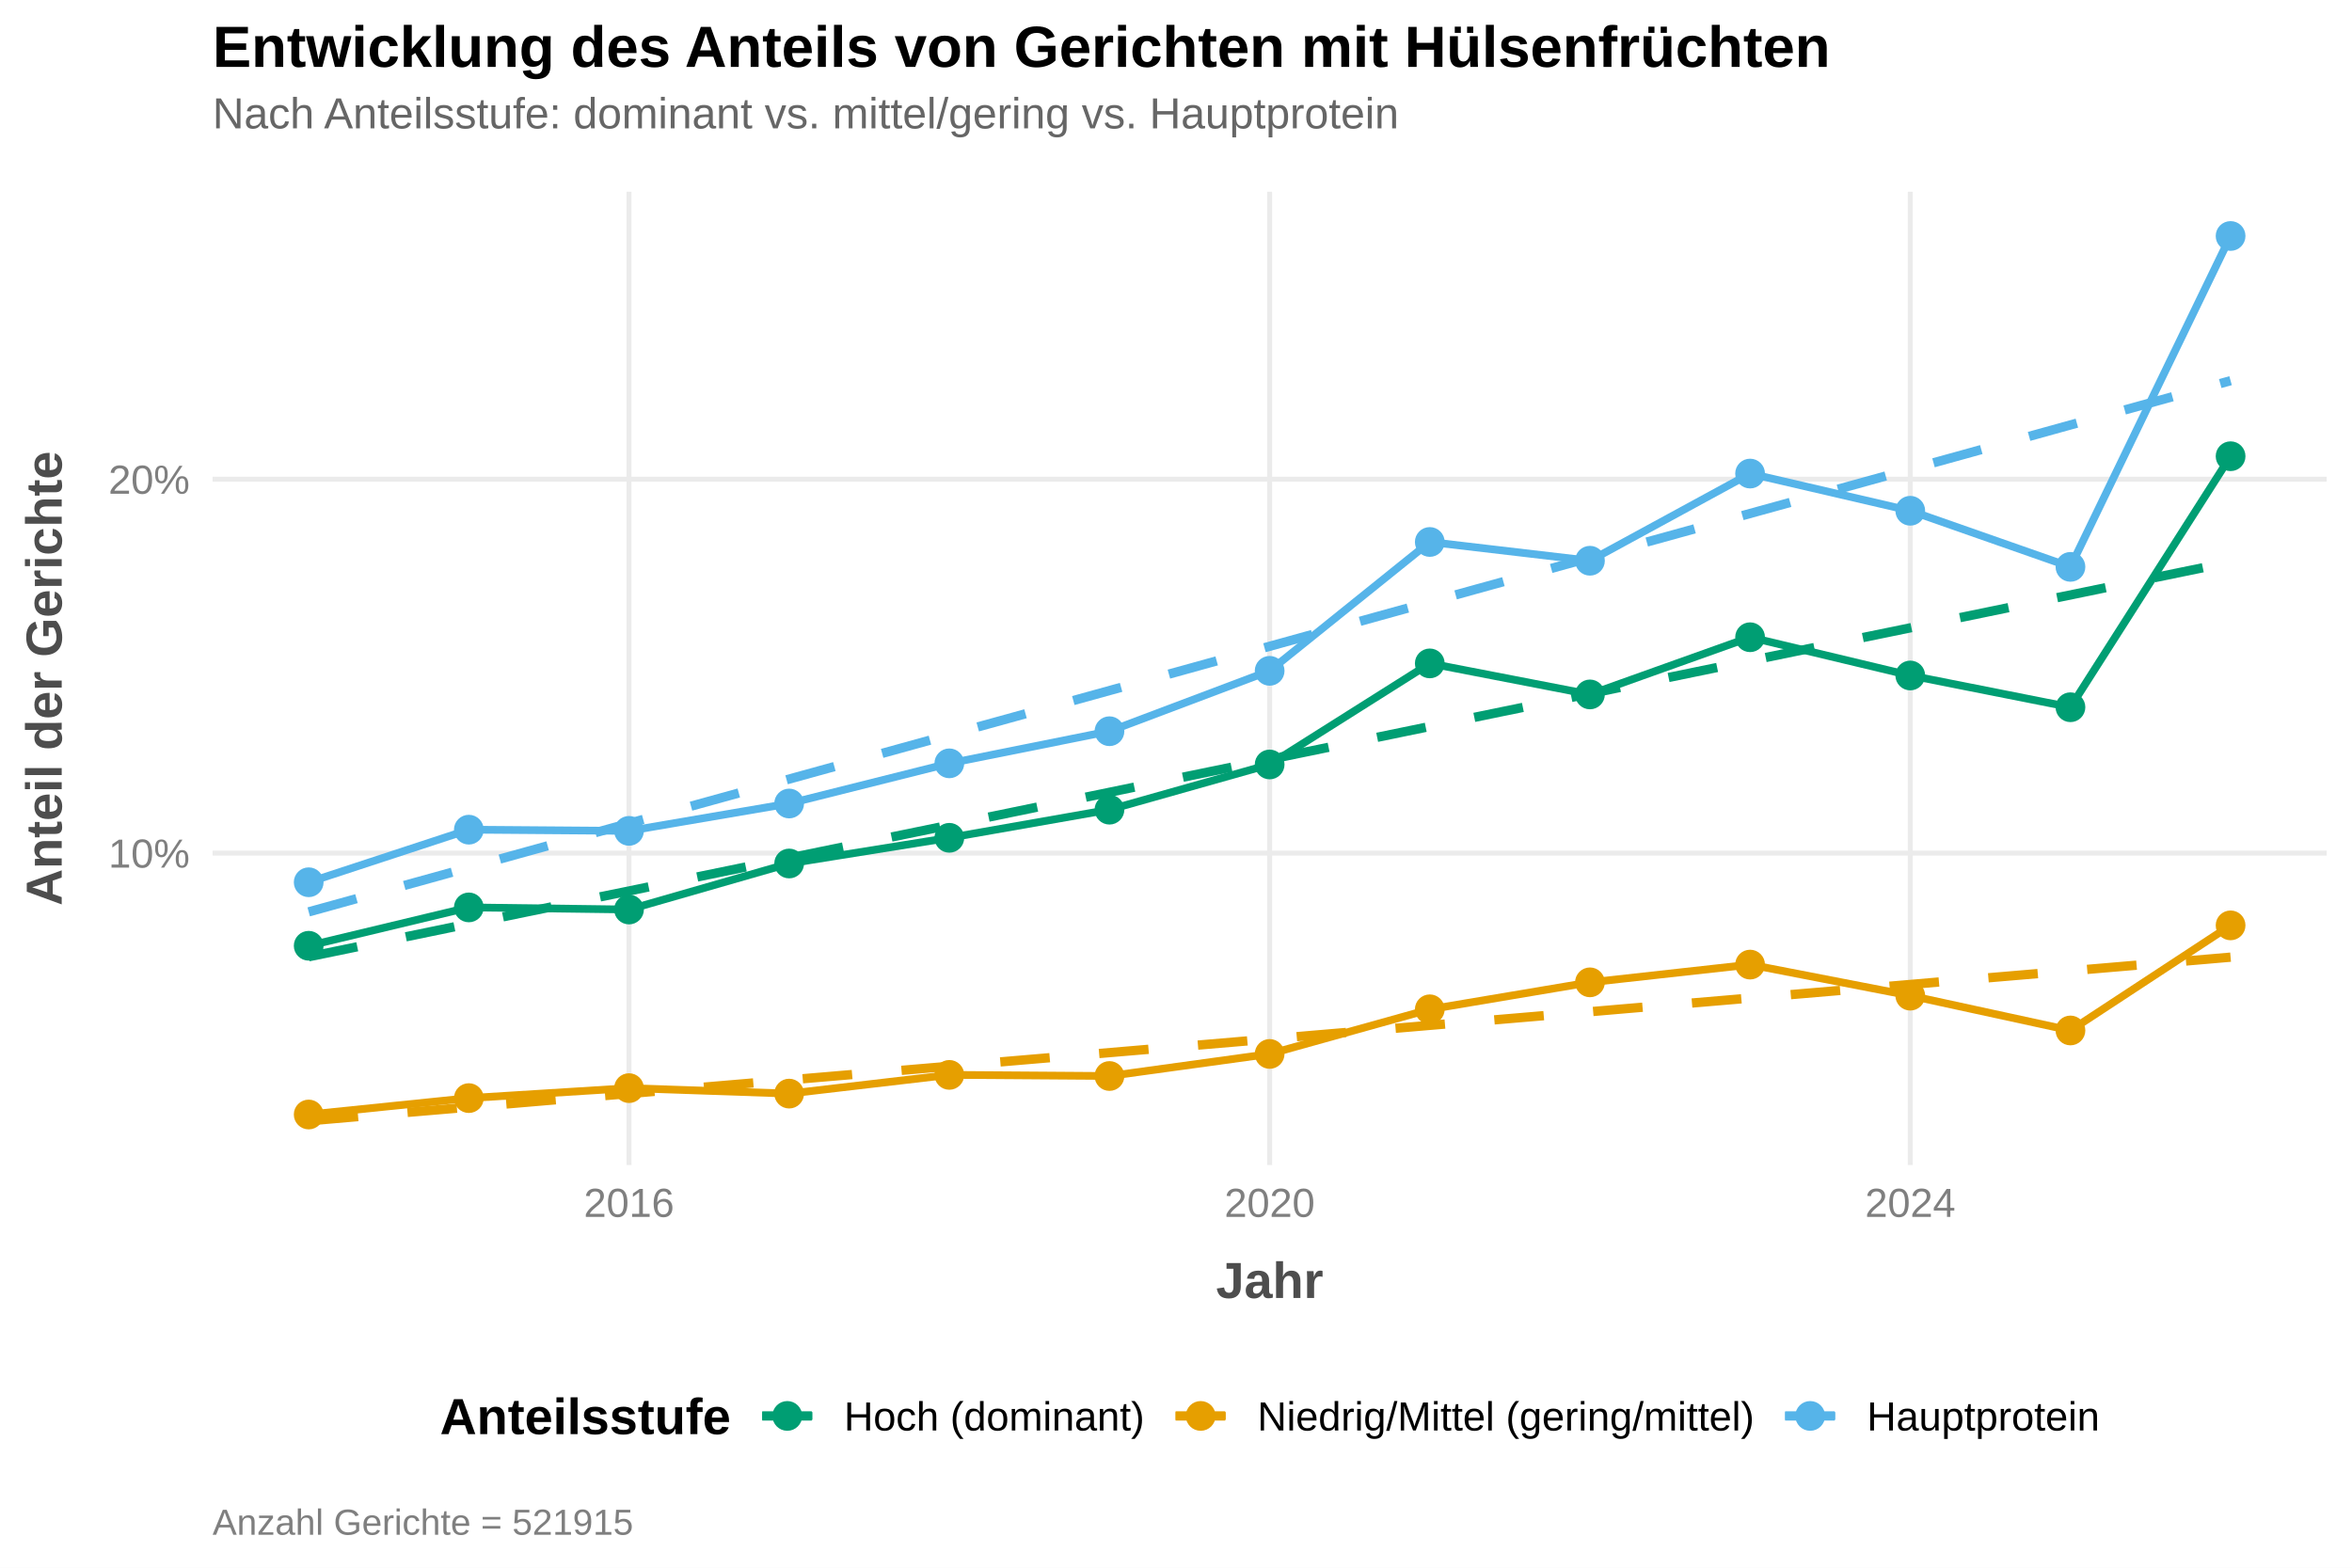
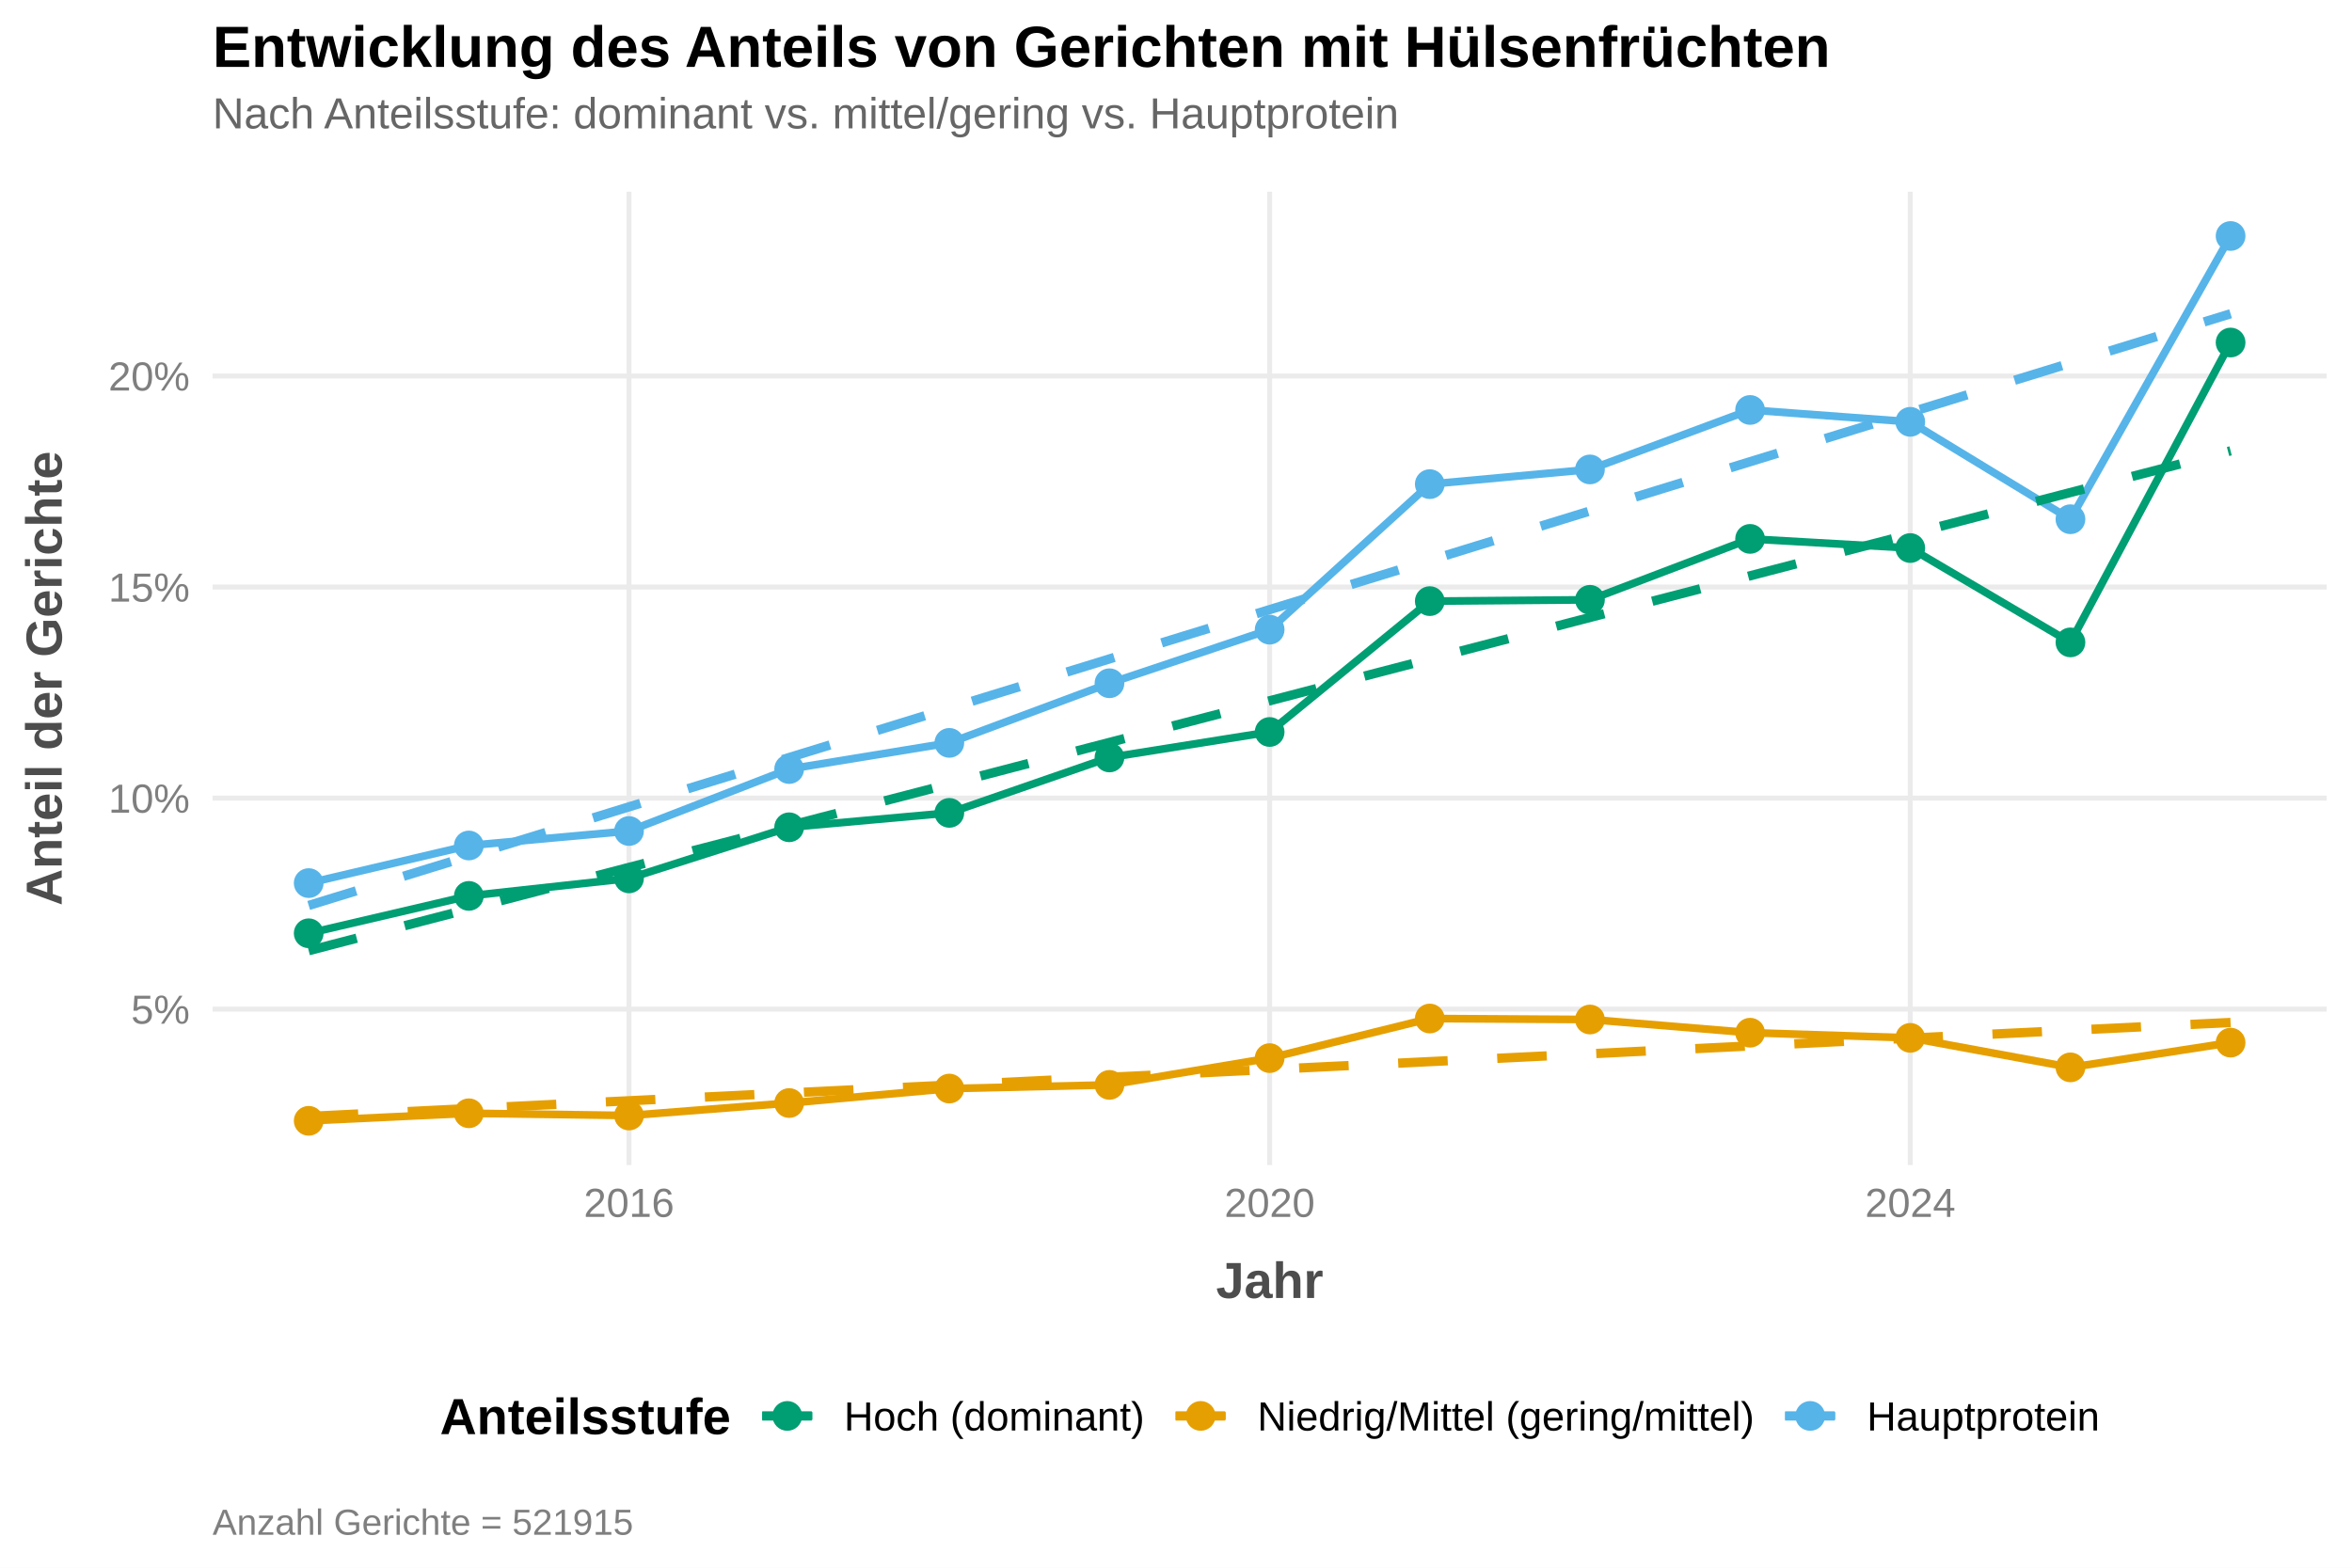
<svg xmlns="http://www.w3.org/2000/svg" width="648.00pt" height="432.00pt" viewBox="0 0 648.00 432.00">
  <g class="svglite">
    <defs>
      <style type="text/css">
    .svglite line, .svglite polyline, .svglite polygon, .svglite path, .svglite rect, .svglite circle {
      fill: none;
      stroke: #000000;
      stroke-linecap: round;
      stroke-linejoin: round;
      stroke-miterlimit: 10.00;
    }
    .svglite text {
      white-space: pre;
    }
    .svglite g.glyphgroup path {
      fill: inherit;
      stroke: none;
    }
  </style>
    </defs>
    <rect width="100%" height="100%" style="stroke: none; fill: #FFFFFF;" />
    <defs>
      <clipPath id="cpMC4wMHw2NDguMDB8MC4wMHw0MzIuMDA=">
        <rect x="0.00" y="0.00" width="648.00" height="432.00" />
      </clipPath>
    </defs>
    <g clip-path="url(#cpMC4wMHw2NDguMDB8MC4wMHw0MzIuMDA=)">
      <rect x="0.00" y="0" width="648.00" height="432.00" style="stroke-width: 1.36; stroke: none; fill: #FFFFFF;" />
    </g>
    <defs>
      <clipPath id="cpNTguNTd8NjQxLjAzfDUyLjg0fDMyMS4wNQ==">
        <rect x="58.57" y="52.84" width="582.46" height="268.21" />
      </clipPath>
    </defs>
    <g clip-path="url(#cpNTguNTd8NjQxLjAzfDUyLjg0fDMyMS4wNQ==)">
      <rect x="58.57" y="52.84" width="582.46" height="268.21" style="stroke-width: 1.36; stroke: none; fill: #FFFFFF;" />
-       <polyline points="58.57,235.08 641.03,235.08 " style="stroke-width: 1.36; stroke: #EBEBEB; stroke-linecap: butt;" />
-       <polyline points="58.57,132.05 641.03,132.05 " style="stroke-width: 1.36; stroke: #EBEBEB; stroke-linecap: butt;" />
+       <polyline points="58.57,278.08 641.03,278.08 " style="stroke-width: 1.36; stroke: #EBEBEB; stroke-linecap: butt;" />
+       <polyline points="58.57,219.93 641.03,219.93 " style="stroke-width: 1.36; stroke: #EBEBEB; stroke-linecap: butt;" />
+       <polyline points="58.57,161.77 641.03,161.77 " style="stroke-width: 1.36; stroke: #EBEBEB; stroke-linecap: butt;" />
+       <polyline points="58.57,103.62 641.03,103.62 " style="stroke-width: 1.36; stroke: #EBEBEB; stroke-linecap: butt;" />
      <polyline points="173.30,321.05 173.30,52.84 " style="stroke-width: 1.36; stroke: #EBEBEB; stroke-linecap: butt;" />
      <polyline points="349.80,321.05 349.80,52.84 " style="stroke-width: 1.36; stroke: #EBEBEB; stroke-linecap: butt;" />
      <polyline points="526.30,321.05 526.30,52.84 " style="stroke-width: 1.36; stroke: #EBEBEB; stroke-linecap: butt;" />
-       <polyline points="85.05,260.62 129.17,250.05 173.30,250.63 217.42,237.95 261.55,230.87 305.67,223.12 349.80,210.66 393.92,182.81 438.05,191.36 482.17,175.60 526.30,186.14 570.43,194.89 614.55,125.72 " style="stroke-width: 2.13; stroke: #009E73; stroke-linecap: butt;" />
-       <polyline points="85.05,307.12 129.17,302.60 173.30,299.85 217.42,301.36 261.55,296.20 305.67,296.51 349.80,290.43 393.92,278.13 438.05,270.70 482.17,265.81 526.30,274.37 570.43,283.96 614.55,255.00 " style="stroke-width: 2.13; stroke: #E69F00; stroke-linecap: butt;" />
-       <polyline points="85.05,243.12 129.17,228.63 173.30,228.96 217.42,221.42 261.55,210.35 305.67,201.50 349.80,184.86 393.92,149.35 438.05,154.52 482.17,130.50 526.30,140.75 570.43,156.21 614.55,65.03 " style="stroke-width: 2.13; stroke: #56B4E9; stroke-linecap: butt;" />
-       <circle cx="85.05" cy="260.62" r="3.65" style="stroke-width: 0.90; stroke: #009E73; fill: #009E73;" />
-       <circle cx="85.05" cy="307.12" r="3.65" style="stroke-width: 0.90; stroke: #E69F00; fill: #E69F00;" />
-       <circle cx="85.05" cy="243.12" r="3.65" style="stroke-width: 0.90; stroke: #56B4E9; fill: #56B4E9;" />
-       <circle cx="129.17" cy="250.05" r="3.65" style="stroke-width: 0.90; stroke: #009E73; fill: #009E73;" />
-       <circle cx="129.17" cy="302.60" r="3.65" style="stroke-width: 0.90; stroke: #E69F00; fill: #E69F00;" />
-       <circle cx="129.17" cy="228.63" r="3.65" style="stroke-width: 0.90; stroke: #56B4E9; fill: #56B4E9;" />
-       <circle cx="173.30" cy="250.63" r="3.65" style="stroke-width: 0.90; stroke: #009E73; fill: #009E73;" />
-       <circle cx="173.30" cy="299.85" r="3.65" style="stroke-width: 0.90; stroke: #E69F00; fill: #E69F00;" />
-       <circle cx="173.30" cy="228.96" r="3.65" style="stroke-width: 0.90; stroke: #56B4E9; fill: #56B4E9;" />
-       <circle cx="217.42" cy="237.95" r="3.65" style="stroke-width: 0.90; stroke: #009E73; fill: #009E73;" />
-       <circle cx="217.42" cy="301.36" r="3.65" style="stroke-width: 0.90; stroke: #E69F00; fill: #E69F00;" />
-       <circle cx="217.42" cy="221.42" r="3.65" style="stroke-width: 0.90; stroke: #56B4E9; fill: #56B4E9;" />
-       <circle cx="261.55" cy="230.87" r="3.65" style="stroke-width: 0.90; stroke: #009E73; fill: #009E73;" />
-       <circle cx="261.55" cy="296.20" r="3.65" style="stroke-width: 0.90; stroke: #E69F00; fill: #E69F00;" />
-       <circle cx="261.55" cy="210.35" r="3.65" style="stroke-width: 0.90; stroke: #56B4E9; fill: #56B4E9;" />
-       <circle cx="305.67" cy="223.12" r="3.65" style="stroke-width: 0.90; stroke: #009E73; fill: #009E73;" />
-       <circle cx="305.67" cy="296.51" r="3.65" style="stroke-width: 0.90; stroke: #E69F00; fill: #E69F00;" />
-       <circle cx="305.67" cy="201.50" r="3.65" style="stroke-width: 0.90; stroke: #56B4E9; fill: #56B4E9;" />
-       <circle cx="349.80" cy="210.66" r="3.65" style="stroke-width: 0.90; stroke: #009E73; fill: #009E73;" />
-       <circle cx="349.80" cy="290.43" r="3.65" style="stroke-width: 0.90; stroke: #E69F00; fill: #E69F00;" />
-       <circle cx="349.80" cy="184.86" r="3.65" style="stroke-width: 0.90; stroke: #56B4E9; fill: #56B4E9;" />
-       <circle cx="393.92" cy="182.81" r="3.65" style="stroke-width: 0.90; stroke: #009E73; fill: #009E73;" />
-       <circle cx="393.92" cy="278.13" r="3.65" style="stroke-width: 0.90; stroke: #E69F00; fill: #E69F00;" />
-       <circle cx="393.92" cy="149.35" r="3.65" style="stroke-width: 0.90; stroke: #56B4E9; fill: #56B4E9;" />
-       <circle cx="438.05" cy="191.36" r="3.65" style="stroke-width: 0.90; stroke: #009E73; fill: #009E73;" />
-       <circle cx="438.05" cy="270.70" r="3.65" style="stroke-width: 0.90; stroke: #E69F00; fill: #E69F00;" />
-       <circle cx="438.05" cy="154.52" r="3.65" style="stroke-width: 0.90; stroke: #56B4E9; fill: #56B4E9;" />
-       <circle cx="482.17" cy="175.60" r="3.65" style="stroke-width: 0.90; stroke: #009E73; fill: #009E73;" />
-       <circle cx="482.17" cy="265.81" r="3.65" style="stroke-width: 0.90; stroke: #E69F00; fill: #E69F00;" />
-       <circle cx="482.17" cy="130.50" r="3.65" style="stroke-width: 0.90; stroke: #56B4E9; fill: #56B4E9;" />
-       <circle cx="526.30" cy="186.14" r="3.65" style="stroke-width: 0.90; stroke: #009E73; fill: #009E73;" />
-       <circle cx="526.30" cy="274.37" r="3.65" style="stroke-width: 0.90; stroke: #E69F00; fill: #E69F00;" />
-       <circle cx="526.30" cy="140.75" r="3.65" style="stroke-width: 0.90; stroke: #56B4E9; fill: #56B4E9;" />
-       <circle cx="570.43" cy="194.89" r="3.65" style="stroke-width: 0.90; stroke: #009E73; fill: #009E73;" />
-       <circle cx="570.43" cy="283.96" r="3.65" style="stroke-width: 0.90; stroke: #E69F00; fill: #E69F00;" />
-       <circle cx="570.43" cy="156.21" r="3.65" style="stroke-width: 0.90; stroke: #56B4E9; fill: #56B4E9;" />
-       <circle cx="614.55" cy="125.72" r="3.65" style="stroke-width: 0.90; stroke: #009E73; fill: #009E73;" />
-       <circle cx="614.55" cy="255.00" r="3.65" style="stroke-width: 0.90; stroke: #E69F00; fill: #E69F00;" />
+       <polyline points="85.05,257.18 129.17,246.88 173.30,242.05 217.42,227.97 261.55,224.00 305.67,208.73 349.80,201.71 393.92,165.65 438.05,165.29 482.17,148.50 526.30,151.02 570.43,177.02 614.55,94.39 " style="stroke-width: 2.13; stroke: #009E73; stroke-linecap: butt;" />
+       <polyline points="85.05,308.86 129.17,306.78 173.30,307.40 217.42,303.96 261.55,299.97 305.67,298.96 349.80,291.58 393.92,280.67 438.05,280.94 482.17,284.58 526.30,286.00 570.43,294.13 614.55,287.31 " style="stroke-width: 2.13; stroke: #E69F00; stroke-linecap: butt;" />
+       <polyline points="85.05,243.35 129.17,232.99 173.30,229.00 217.42,211.92 261.55,204.71 305.67,188.28 349.80,173.51 393.92,133.41 438.05,129.36 482.17,112.97 526.30,116.24 570.43,143.08 614.55,65.03 " style="stroke-width: 2.13; stroke: #56B4E9; stroke-linecap: butt;" />
+       <circle cx="85.05" cy="257.18" r="3.65" style="stroke-width: 0.90; stroke: #009E73; fill: #009E73;" />
+       <circle cx="85.05" cy="308.86" r="3.65" style="stroke-width: 0.90; stroke: #E69F00; fill: #E69F00;" />
+       <circle cx="85.05" cy="243.35" r="3.65" style="stroke-width: 0.90; stroke: #56B4E9; fill: #56B4E9;" />
+       <circle cx="129.17" cy="246.88" r="3.65" style="stroke-width: 0.90; stroke: #009E73; fill: #009E73;" />
+       <circle cx="129.17" cy="306.78" r="3.65" style="stroke-width: 0.90; stroke: #E69F00; fill: #E69F00;" />
+       <circle cx="129.17" cy="232.99" r="3.65" style="stroke-width: 0.90; stroke: #56B4E9; fill: #56B4E9;" />
+       <circle cx="173.30" cy="242.05" r="3.65" style="stroke-width: 0.90; stroke: #009E73; fill: #009E73;" />
+       <circle cx="173.30" cy="307.40" r="3.65" style="stroke-width: 0.90; stroke: #E69F00; fill: #E69F00;" />
+       <circle cx="173.30" cy="229.00" r="3.65" style="stroke-width: 0.90; stroke: #56B4E9; fill: #56B4E9;" />
+       <circle cx="217.42" cy="227.97" r="3.65" style="stroke-width: 0.90; stroke: #009E73; fill: #009E73;" />
+       <circle cx="217.42" cy="303.96" r="3.65" style="stroke-width: 0.90; stroke: #E69F00; fill: #E69F00;" />
+       <circle cx="217.42" cy="211.92" r="3.65" style="stroke-width: 0.90; stroke: #56B4E9; fill: #56B4E9;" />
+       <circle cx="261.55" cy="224.00" r="3.65" style="stroke-width: 0.90; stroke: #009E73; fill: #009E73;" />
+       <circle cx="261.55" cy="299.97" r="3.65" style="stroke-width: 0.90; stroke: #E69F00; fill: #E69F00;" />
+       <circle cx="261.55" cy="204.71" r="3.65" style="stroke-width: 0.90; stroke: #56B4E9; fill: #56B4E9;" />
+       <circle cx="305.67" cy="208.73" r="3.65" style="stroke-width: 0.90; stroke: #009E73; fill: #009E73;" />
+       <circle cx="305.67" cy="298.96" r="3.65" style="stroke-width: 0.90; stroke: #E69F00; fill: #E69F00;" />
+       <circle cx="305.67" cy="188.28" r="3.65" style="stroke-width: 0.90; stroke: #56B4E9; fill: #56B4E9;" />
+       <circle cx="349.80" cy="201.71" r="3.65" style="stroke-width: 0.90; stroke: #009E73; fill: #009E73;" />
+       <circle cx="349.80" cy="291.58" r="3.65" style="stroke-width: 0.90; stroke: #E69F00; fill: #E69F00;" />
+       <circle cx="349.80" cy="173.51" r="3.65" style="stroke-width: 0.90; stroke: #56B4E9; fill: #56B4E9;" />
+       <circle cx="393.92" cy="165.65" r="3.65" style="stroke-width: 0.90; stroke: #009E73; fill: #009E73;" />
+       <circle cx="393.92" cy="280.67" r="3.65" style="stroke-width: 0.90; stroke: #E69F00; fill: #E69F00;" />
+       <circle cx="393.92" cy="133.41" r="3.65" style="stroke-width: 0.90; stroke: #56B4E9; fill: #56B4E9;" />
+       <circle cx="438.05" cy="165.29" r="3.65" style="stroke-width: 0.90; stroke: #009E73; fill: #009E73;" />
+       <circle cx="438.05" cy="280.94" r="3.65" style="stroke-width: 0.90; stroke: #E69F00; fill: #E69F00;" />
+       <circle cx="438.05" cy="129.36" r="3.65" style="stroke-width: 0.90; stroke: #56B4E9; fill: #56B4E9;" />
+       <circle cx="482.17" cy="148.50" r="3.65" style="stroke-width: 0.90; stroke: #009E73; fill: #009E73;" />
+       <circle cx="482.17" cy="284.58" r="3.65" style="stroke-width: 0.90; stroke: #E69F00; fill: #E69F00;" />
+       <circle cx="482.17" cy="112.97" r="3.65" style="stroke-width: 0.90; stroke: #56B4E9; fill: #56B4E9;" />
+       <circle cx="526.30" cy="151.02" r="3.65" style="stroke-width: 0.90; stroke: #009E73; fill: #009E73;" />
+       <circle cx="526.30" cy="286.00" r="3.65" style="stroke-width: 0.90; stroke: #E69F00; fill: #E69F00;" />
+       <circle cx="526.30" cy="116.24" r="3.65" style="stroke-width: 0.90; stroke: #56B4E9; fill: #56B4E9;" />
+       <circle cx="570.43" cy="177.02" r="3.65" style="stroke-width: 0.90; stroke: #009E73; fill: #009E73;" />
+       <circle cx="570.43" cy="294.13" r="3.65" style="stroke-width: 0.90; stroke: #E69F00; fill: #E69F00;" />
+       <circle cx="570.43" cy="143.08" r="3.65" style="stroke-width: 0.90; stroke: #56B4E9; fill: #56B4E9;" />
+       <circle cx="614.55" cy="94.39" r="3.65" style="stroke-width: 0.90; stroke: #009E73; fill: #009E73;" />
+       <circle cx="614.55" cy="287.31" r="3.65" style="stroke-width: 0.90; stroke: #E69F00; fill: #E69F00;" />
      <circle cx="614.55" cy="65.03" r="3.65" style="stroke-width: 0.90; stroke: #56B4E9; fill: #56B4E9;" />
-       <polyline points="85.05,263.64 91.75,262.27 98.45,260.89 105.15,259.51 111.86,258.14 118.56,256.76 125.26,255.38 131.96,254.01 138.67,252.63 145.37,251.25 152.07,249.88 158.77,248.50 165.48,247.12 172.18,245.75 178.88,244.37 185.58,242.99 192.29,241.62 198.99,240.24 205.69,238.86 212.40,237.49 219.10,236.11 225.80,234.73 232.50,233.36 239.21,231.98 245.91,230.60 252.61,229.23 259.31,227.85 266.02,226.47 272.72,225.10 279.42,223.72 286.12,222.34 292.83,220.97 299.53,219.59 306.23,218.21 312.93,216.83 319.64,215.46 326.34,214.08 333.04,212.70 339.74,211.33 346.45,209.95 353.15,208.57 359.85,207.20 366.55,205.82 373.26,204.44 379.96,203.07 386.66,201.69 393.37,200.31 400.07,198.94 406.77,197.56 413.47,196.18 420.18,194.81 426.88,193.43 433.58,192.05 440.28,190.68 446.99,189.30 453.69,187.92 460.39,186.55 467.09,185.17 473.80,183.79 480.50,182.42 487.20,181.04 493.90,179.66 500.61,178.29 507.31,176.91 514.01,175.53 520.71,174.16 527.42,172.78 534.12,171.40 540.82,170.03 547.52,168.65 554.23,167.27 560.93,165.89 567.63,164.52 574.34,163.14 581.04,161.76 587.74,160.39 594.44,159.01 601.15,157.63 607.85,156.26 614.55,154.88 " style="stroke-width: 2.56; stroke: #009E73; stroke-dasharray: 13.66,13.66; stroke-linecap: butt;" />
-       <polyline points="85.05,308.86 91.75,308.29 98.45,307.71 105.15,307.14 111.86,306.57 118.56,306.00 125.26,305.43 131.96,304.86 138.67,304.29 145.37,303.72 152.07,303.15 158.77,302.58 165.48,302.01 172.18,301.44 178.88,300.87 185.58,300.29 192.29,299.72 198.99,299.15 205.69,298.58 212.40,298.01 219.10,297.44 225.80,296.87 232.50,296.30 239.21,295.73 245.91,295.16 252.61,294.59 259.31,294.02 266.02,293.45 272.72,292.87 279.42,292.30 286.12,291.73 292.83,291.16 299.53,290.59 306.23,290.02 312.93,289.45 319.64,288.88 326.34,288.31 333.04,287.74 339.74,287.17 346.45,286.60 353.15,286.03 359.85,285.45 366.55,284.88 373.26,284.31 379.96,283.74 386.66,283.17 393.37,282.60 400.07,282.03 406.77,281.46 413.47,280.89 420.18,280.32 426.88,279.75 433.58,279.18 440.28,278.61 446.99,278.03 453.69,277.46 460.39,276.89 467.09,276.32 473.80,275.75 480.50,275.18 487.20,274.61 493.90,274.04 500.61,273.47 507.31,272.90 514.01,272.33 520.71,271.76 527.42,271.19 534.12,270.61 540.82,270.04 547.52,269.47 554.23,268.90 560.93,268.33 567.63,267.76 574.34,267.19 581.04,266.62 587.74,266.05 594.44,265.48 601.15,264.91 607.85,264.34 614.55,263.76 " style="stroke-width: 2.56; stroke: #E69F00; stroke-dasharray: 13.66,13.66; stroke-linecap: butt;" />
-       <polyline points="85.05,251.28 91.75,249.43 98.45,247.57 105.15,245.72 111.86,243.87 118.56,242.02 125.26,240.16 131.96,238.31 138.67,236.46 145.37,234.60 152.07,232.75 158.77,230.90 165.48,229.05 172.18,227.19 178.88,225.34 185.58,223.49 192.29,221.63 198.99,219.78 205.69,217.93 212.40,216.08 219.10,214.22 225.80,212.37 232.50,210.52 239.21,208.66 245.91,206.81 252.61,204.96 259.31,203.11 266.02,201.25 272.72,199.40 279.42,197.55 286.12,195.69 292.83,193.84 299.53,191.99 306.23,190.14 312.93,188.28 319.64,186.43 326.34,184.58 333.04,182.72 339.74,180.87 346.45,179.02 353.15,177.17 359.85,175.31 366.55,173.46 373.26,171.61 379.96,169.75 386.66,167.90 393.37,166.05 400.07,164.20 406.77,162.34 413.47,160.49 420.18,158.64 426.88,156.78 433.58,154.93 440.28,153.08 446.99,151.23 453.69,149.37 460.39,147.52 467.09,145.67 473.80,143.81 480.50,141.96 487.20,140.11 493.90,138.26 500.61,136.40 507.31,134.55 514.01,132.70 520.71,130.84 527.42,128.99 534.12,127.14 540.82,125.29 547.52,123.43 554.23,121.58 560.93,119.73 567.63,117.87 574.34,116.02 581.04,114.17 587.74,112.32 594.44,110.46 601.15,108.61 607.85,106.76 614.55,104.90 " style="stroke-width: 2.56; stroke: #56B4E9; stroke-dasharray: 13.66,13.66; stroke-linecap: butt;" />
+       <polyline points="85.05,261.98 91.75,260.23 98.45,258.49 105.15,256.75 111.86,255.00 118.56,253.26 125.26,251.52 131.96,249.77 138.67,248.03 145.37,246.29 152.07,244.54 158.77,242.80 165.48,241.06 172.18,239.31 178.88,237.57 185.58,235.82 192.29,234.08 198.99,232.34 205.69,230.59 212.40,228.85 219.10,227.11 225.80,225.36 232.50,223.62 239.21,221.88 245.91,220.13 252.61,218.39 259.31,216.65 266.02,214.90 272.72,213.16 279.42,211.41 286.12,209.67 292.83,207.93 299.53,206.18 306.23,204.44 312.93,202.70 319.64,200.95 326.34,199.21 333.04,197.47 339.74,195.72 346.45,193.98 353.15,192.24 359.85,190.49 366.55,188.75 373.26,187.01 379.96,185.26 386.66,183.52 393.37,181.77 400.07,180.03 406.77,178.29 413.47,176.54 420.18,174.80 426.88,173.06 433.58,171.31 440.28,169.57 446.99,167.83 453.69,166.08 460.39,164.34 467.09,162.60 473.80,160.85 480.50,159.11 487.20,157.36 493.90,155.62 500.61,153.88 507.31,152.13 514.01,150.39 520.71,148.65 527.42,146.90 534.12,145.16 540.82,143.42 547.52,141.67 554.23,139.93 560.93,138.19 567.63,136.44 574.34,134.70 581.04,132.96 587.74,131.21 594.44,129.47 601.15,127.72 607.85,125.98 614.55,124.24 " style="stroke-width: 2.56; stroke: #009E73; stroke-dasharray: 13.66,13.66; stroke-linecap: butt;" />
+       <polyline points="85.05,307.65 91.75,307.32 98.45,306.99 105.15,306.66 111.86,306.34 118.56,306.01 125.26,305.68 131.96,305.35 138.67,305.03 145.37,304.70 152.07,304.37 158.77,304.04 165.48,303.71 172.18,303.39 178.88,303.06 185.58,302.73 192.29,302.40 198.99,302.08 205.69,301.75 212.40,301.42 219.10,301.09 225.80,300.77 232.50,300.44 239.21,300.11 245.91,299.78 252.61,299.45 259.31,299.13 266.02,298.80 272.72,298.47 279.42,298.14 286.12,297.82 292.83,297.49 299.53,297.16 306.23,296.83 312.93,296.51 319.64,296.18 326.34,295.85 333.04,295.52 339.74,295.19 346.45,294.87 353.15,294.54 359.85,294.21 366.55,293.88 373.26,293.56 379.96,293.23 386.66,292.90 393.37,292.57 400.07,292.25 406.77,291.92 413.47,291.59 420.18,291.26 426.88,290.93 433.58,290.61 440.28,290.28 446.99,289.95 453.69,289.62 460.39,289.30 467.09,288.97 473.80,288.64 480.50,288.31 487.20,287.98 493.90,287.66 500.61,287.33 507.31,287.00 514.01,286.67 520.71,286.35 527.42,286.02 534.12,285.69 540.82,285.36 547.52,285.04 554.23,284.71 560.93,284.38 567.63,284.05 574.34,283.72 581.04,283.40 587.74,283.07 594.44,282.74 601.15,282.41 607.85,282.09 614.55,281.76 " style="stroke-width: 2.56; stroke: #E69F00; stroke-dasharray: 13.66,13.66; stroke-linecap: butt;" />
+       <polyline points="85.05,249.51 91.75,247.45 98.45,245.39 105.15,243.32 111.86,241.26 118.56,239.19 125.26,237.13 131.96,235.07 138.67,233.00 145.37,230.94 152.07,228.87 158.77,226.81 165.48,224.75 172.18,222.68 178.88,220.62 185.58,218.55 192.29,216.49 198.99,214.43 205.69,212.36 212.40,210.30 219.10,208.23 225.80,206.17 232.50,204.11 239.21,202.04 245.91,199.98 252.61,197.91 259.31,195.85 266.02,193.79 272.72,191.72 279.42,189.66 286.12,187.59 292.83,185.53 299.53,183.47 306.23,181.40 312.93,179.34 319.64,177.28 326.34,175.21 333.04,173.15 339.74,171.08 346.45,169.02 353.15,166.96 359.85,164.89 366.55,162.83 373.26,160.76 379.96,158.70 386.66,156.64 393.37,154.57 400.07,152.51 406.77,150.44 413.47,148.38 420.18,146.32 426.88,144.25 433.58,142.19 440.28,140.12 446.99,138.06 453.69,136.00 460.39,133.93 467.09,131.87 473.80,129.80 480.50,127.74 487.20,125.68 493.90,123.61 500.61,121.55 507.31,119.48 514.01,117.42 520.71,115.36 527.42,113.29 534.12,111.23 540.82,109.16 547.52,107.10 554.23,105.04 560.93,102.97 567.63,100.91 574.34,98.85 581.04,96.78 587.74,94.72 594.44,92.65 601.15,90.59 607.85,88.53 614.55,86.46 " style="stroke-width: 2.56; stroke: #56B4E9; stroke-dasharray: 13.66,13.66; stroke-linecap: butt;" />
    </g>
    <g clip-path="url(#cpMC4wMHw2NDguMDB8MC4wMHw0MzIuMDA=)">
-       <text x="52.29" y="239.09" text-anchor="end" style="font-size: 11.20px;fill: #7F7F7F; font-family: &quot;Arial&quot;;" textLength="22.39px" lengthAdjust="spacingAndGlyphs">10%</text>
-       <text x="52.29" y="136.06" text-anchor="end" style="font-size: 11.20px;fill: #7F7F7F; font-family: &quot;Arial&quot;;" textLength="22.39px" lengthAdjust="spacingAndGlyphs">20%</text>
+       <text x="52.29" y="282.09" text-anchor="end" style="font-size: 11.20px;fill: #7F7F7F; font-family: &quot;Arial&quot;;" textLength="16.17px" lengthAdjust="spacingAndGlyphs">5%</text>
+       <text x="52.29" y="223.94" text-anchor="end" style="font-size: 11.20px;fill: #7F7F7F; font-family: &quot;Arial&quot;;" textLength="22.39px" lengthAdjust="spacingAndGlyphs">10%</text>
+       <text x="52.29" y="165.78" text-anchor="end" style="font-size: 11.20px;fill: #7F7F7F; font-family: &quot;Arial&quot;;" textLength="22.39px" lengthAdjust="spacingAndGlyphs">15%</text>
+       <text x="52.29" y="107.62" text-anchor="end" style="font-size: 11.20px;fill: #7F7F7F; font-family: &quot;Arial&quot;;" textLength="22.39px" lengthAdjust="spacingAndGlyphs">20%</text>
      <text x="173.30" y="335.34" text-anchor="middle" style="font-size: 11.20px;fill: #7F7F7F; font-family: &quot;Arial&quot;;" textLength="24.88px" lengthAdjust="spacingAndGlyphs">2016</text>
      <text x="349.80" y="335.34" text-anchor="middle" style="font-size: 11.20px;fill: #7F7F7F; font-family: &quot;Arial&quot;;" textLength="24.88px" lengthAdjust="spacingAndGlyphs">2020</text>
      <text x="526.30" y="335.34" text-anchor="middle" style="font-size: 11.20px;fill: #7F7F7F; font-family: &quot;Arial&quot;;" textLength="24.88px" lengthAdjust="spacingAndGlyphs">2024</text>
      <text x="349.80" y="357.68" text-anchor="middle" style="font-size: 14.00px; font-weight: bold;fill: #4D4D4D; font-family: &quot;Arial&quot;;" textLength="29.56px" lengthAdjust="spacingAndGlyphs">Jahr</text>
      <text transform="translate(17.00,186.94) rotate(-90)" text-anchor="middle" style="font-size: 14.00px; font-weight: bold;fill: #4D4D4D; font-family: &quot;Arial&quot;;" textLength="125.22px" lengthAdjust="spacingAndGlyphs">Anteil der Gerichte</text>
      <text x="121.22" y="395.19" style="font-size: 14.00px; font-weight: bold; font-family: &quot;Arial&quot;;" textLength="80.08px" lengthAdjust="spacingAndGlyphs">Anteilsstufe</text>
      <line x1="210.00" y1="390.18" x2="223.83" y2="390.18" style="stroke-width: 2.13; stroke: #009E73; stroke-linecap: butt;" />
      <circle cx="216.91" cy="390.18" r="3.65" style="stroke-width: 0.90; stroke: #009E73; fill: #009E73;" />
      <line x1="210.00" y1="390.18" x2="223.83" y2="390.18" style="stroke-width: 2.56; stroke: #009E73; stroke-dasharray: 13.66,13.66; stroke-linecap: butt;" />
      <line x1="323.89" y1="390.18" x2="337.71" y2="390.18" style="stroke-width: 2.13; stroke: #E69F00; stroke-linecap: butt;" />
      <circle cx="330.80" cy="390.18" r="3.65" style="stroke-width: 0.90; stroke: #E69F00; fill: #E69F00;" />
      <line x1="323.89" y1="390.18" x2="337.71" y2="390.18" style="stroke-width: 2.56; stroke: #E69F00; stroke-dasharray: 13.66,13.66; stroke-linecap: butt;" />
      <line x1="491.82" y1="390.18" x2="505.64" y2="390.18" style="stroke-width: 2.13; stroke: #56B4E9; stroke-linecap: butt;" />
      <circle cx="498.73" cy="390.18" r="3.65" style="stroke-width: 0.90; stroke: #56B4E9; fill: #56B4E9;" />
      <line x1="491.82" y1="390.18" x2="505.64" y2="390.18" style="stroke-width: 2.56; stroke: #56B4E9; stroke-dasharray: 13.66,13.66; stroke-linecap: butt;" />
      <text x="232.53" y="394.19" style="font-size: 11.20px; font-family: &quot;Arial&quot;;" textLength="82.66px" lengthAdjust="spacingAndGlyphs">Hoch (dominant)</text>
      <text x="346.41" y="394.19" style="font-size: 11.20px; font-family: &quot;Arial&quot;;" textLength="136.70px" lengthAdjust="spacingAndGlyphs">Niedrig/Mittel (gering/mittel)</text>
      <text x="514.34" y="394.19" style="font-size: 11.20px; font-family: &quot;Arial&quot;;" textLength="64.03px" lengthAdjust="spacingAndGlyphs">Hauptprotein</text>
      <text x="58.57" y="35.38" style="font-size: 12.00px;fill: #666666; font-family: &quot;Arial&quot;;" textLength="326.75px" lengthAdjust="spacingAndGlyphs">Nach Anteilsstufe: dominant vs. mittel/gering vs. Hauptprotein</text>
      <text x="58.57" y="18.43" style="font-size: 16.00px; font-weight: bold; font-family: &quot;Arial&quot;;" textLength="446.08px" lengthAdjust="spacingAndGlyphs">Entwicklung des Anteils von Gerichten mit Hülsenfrüchten</text>
      <text x="58.57" y="422.92" style="font-size: 10.00px;fill: #7F7F7F; font-family: &quot;Arial&quot;;" textLength="115.94px" lengthAdjust="spacingAndGlyphs">Anzahl Gerichte = 521915</text>
    </g>
  </g>
</svg>
